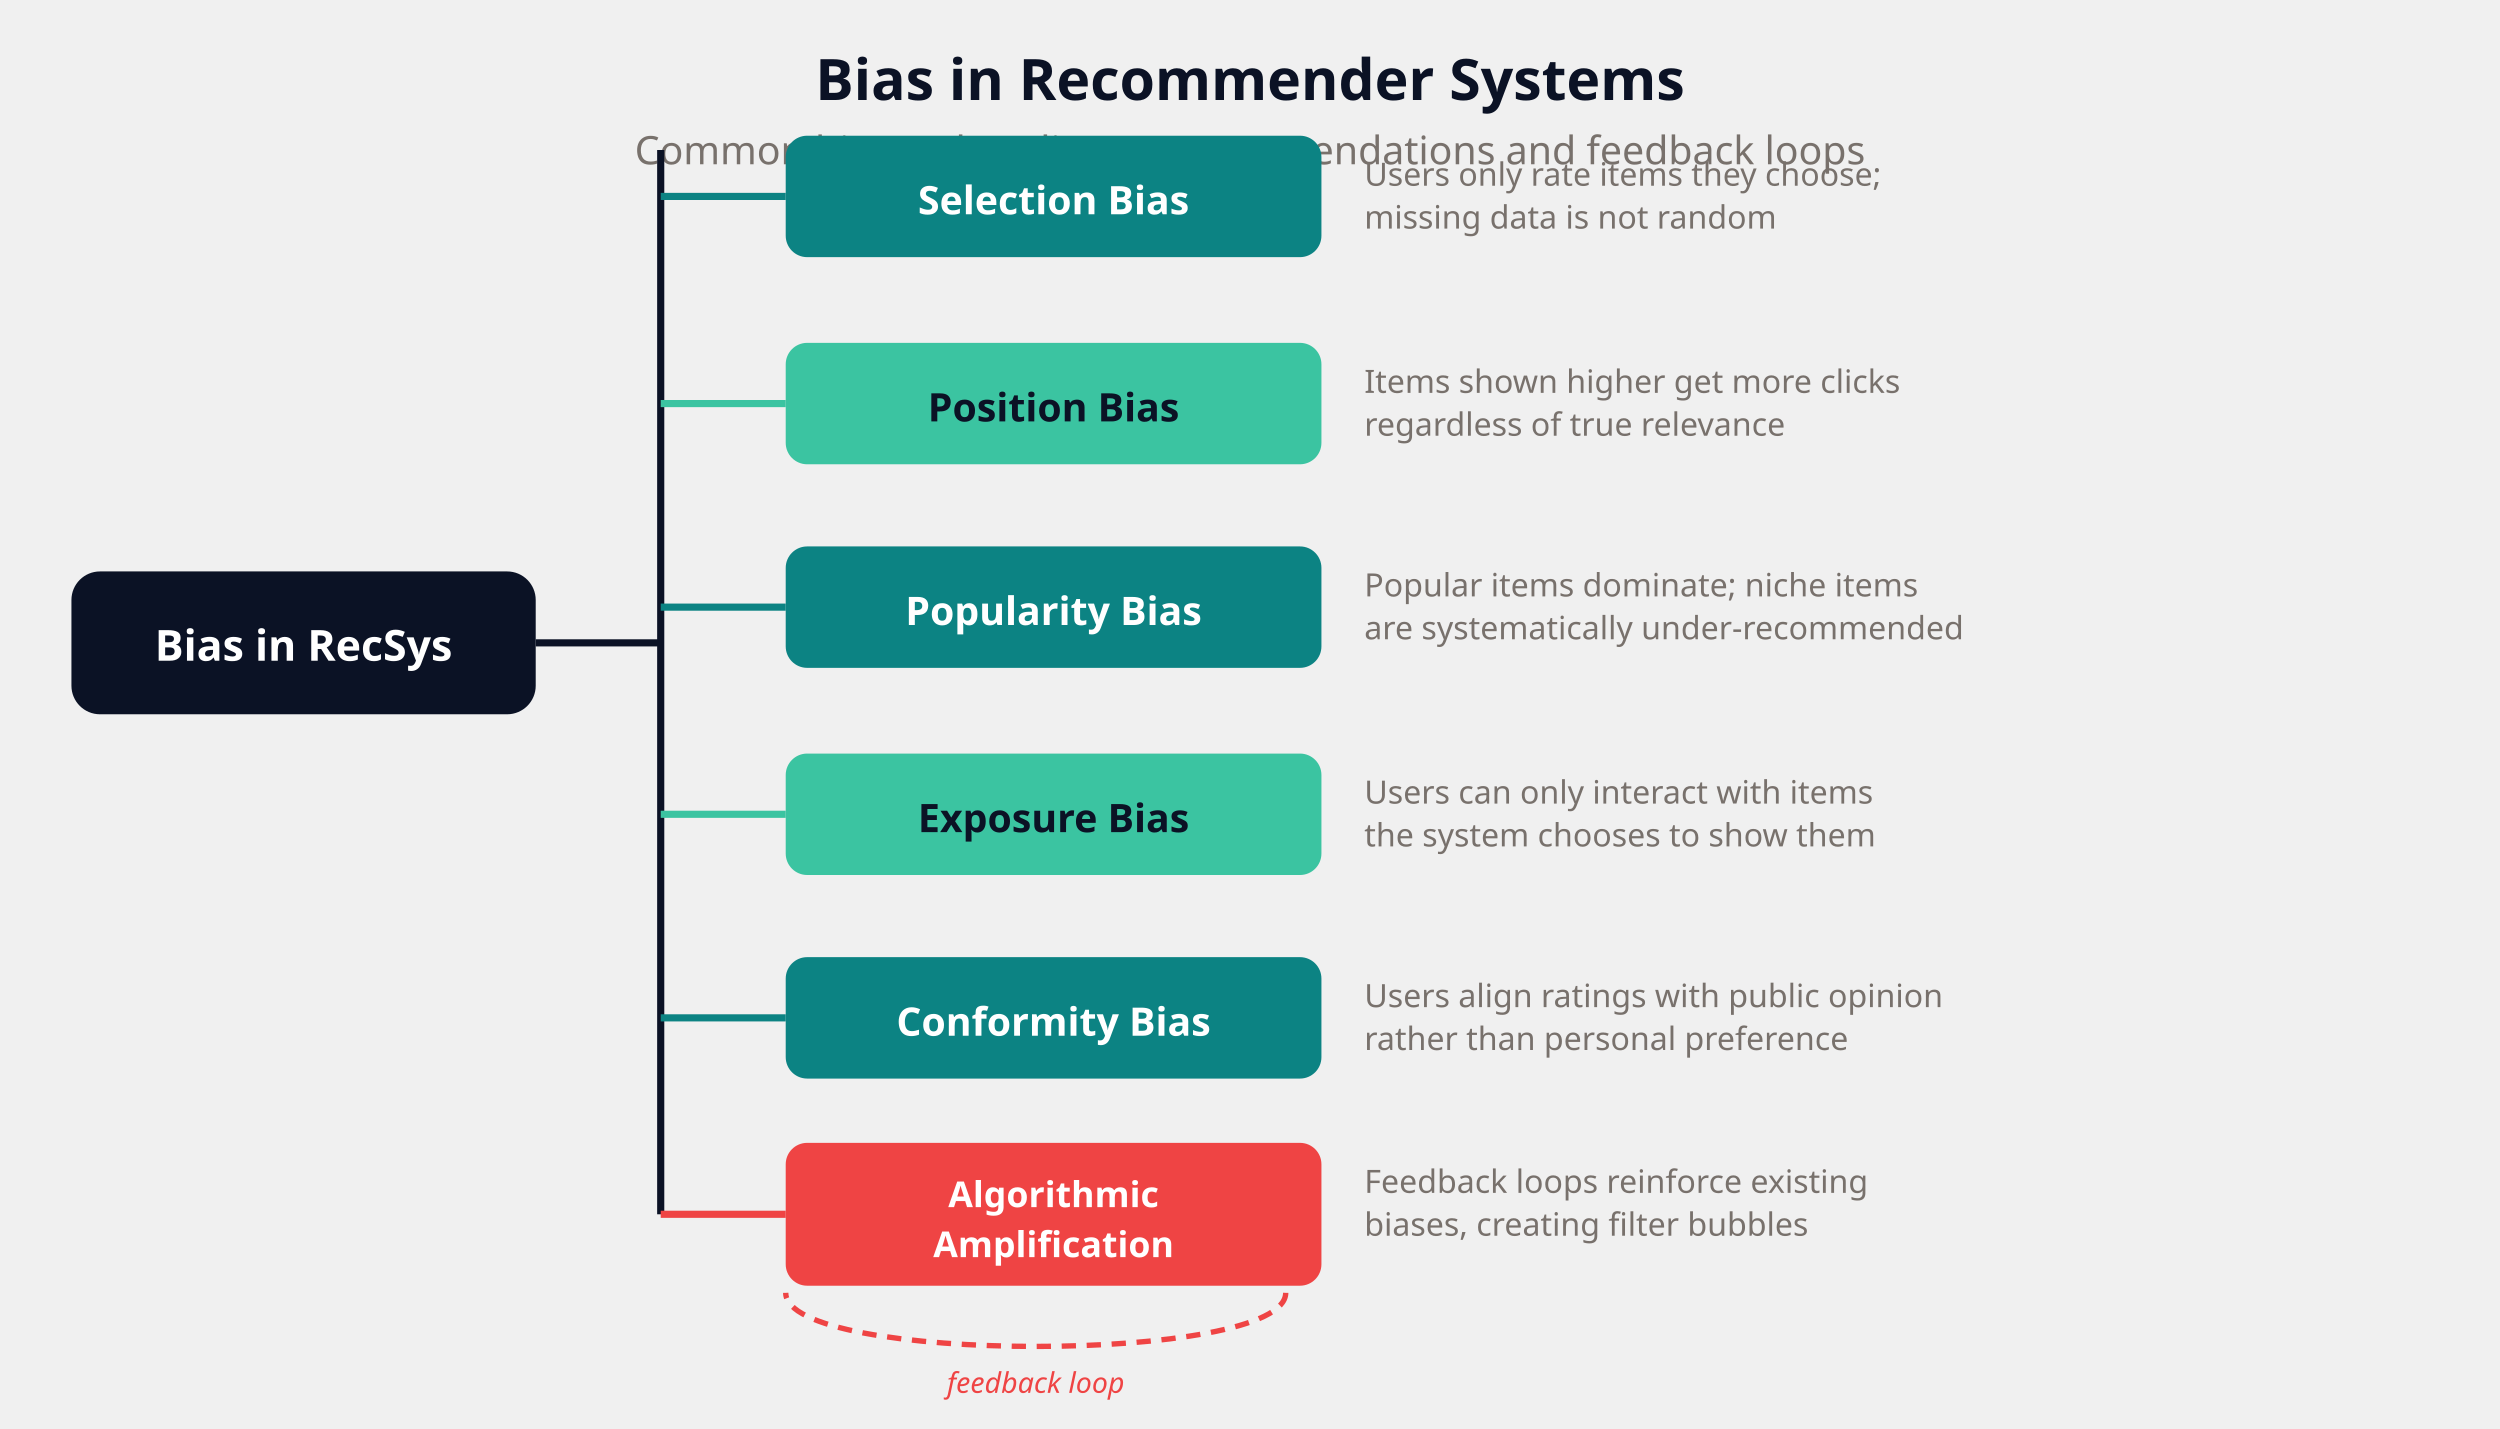
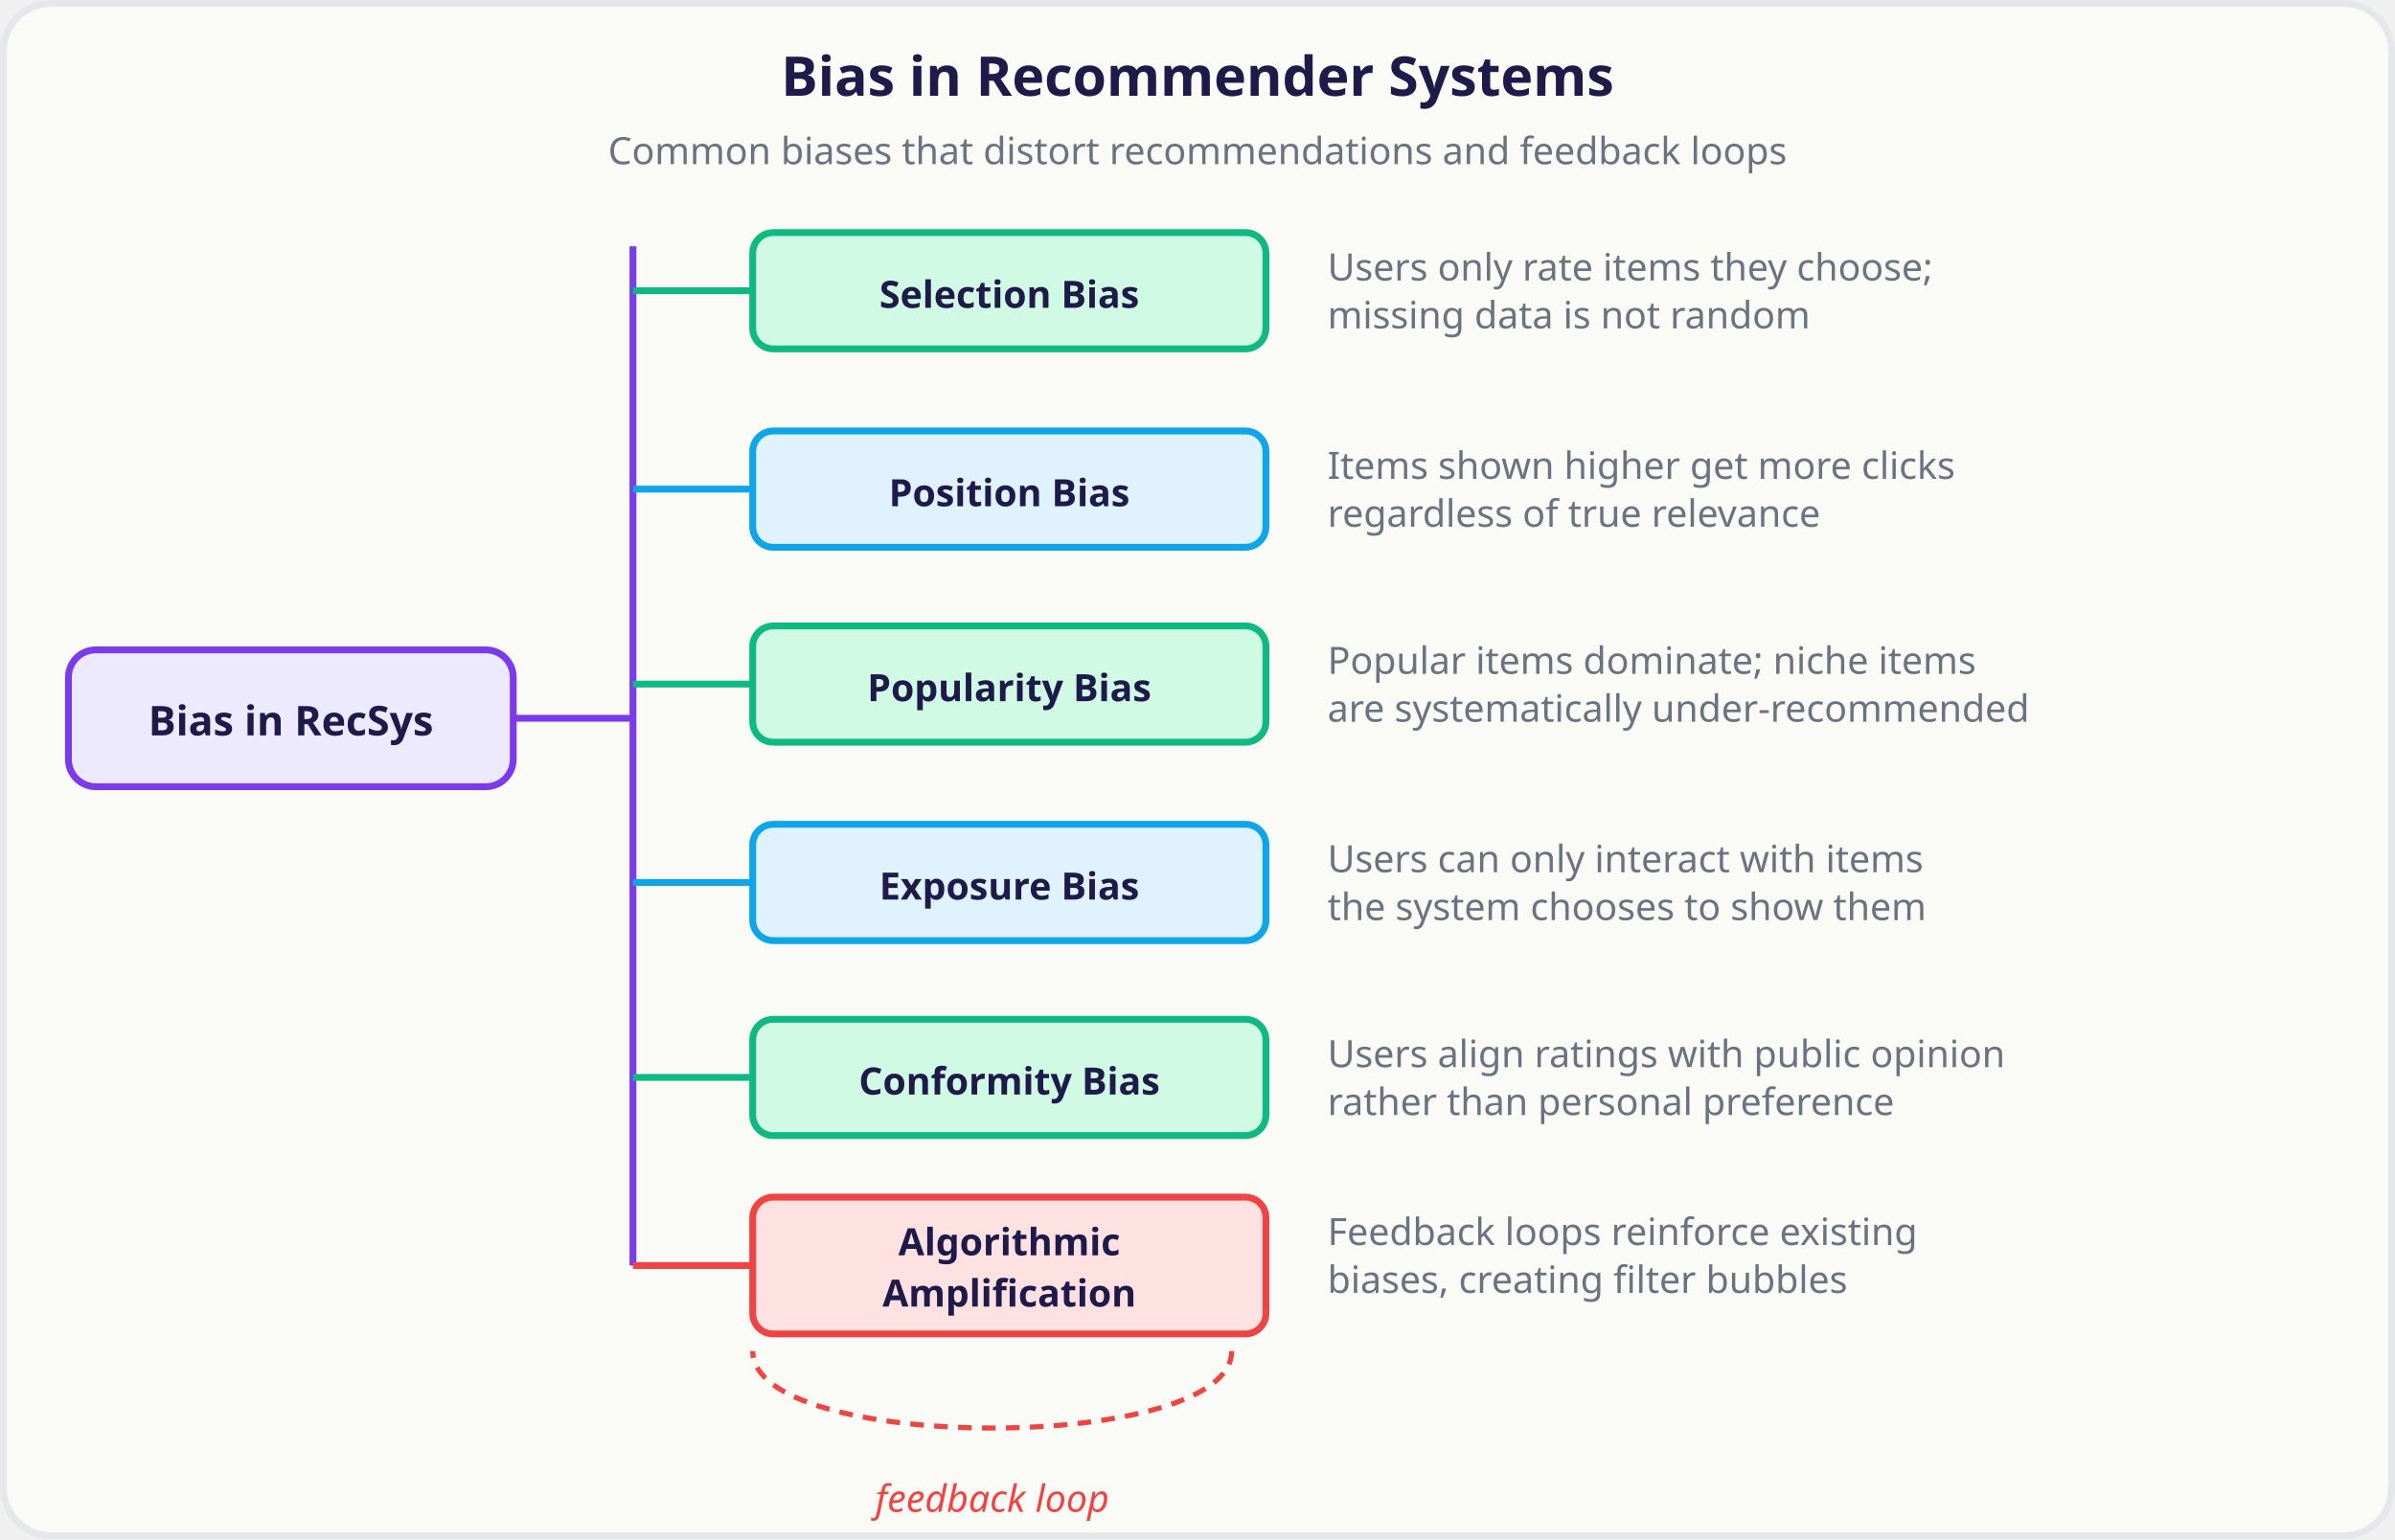
- <svg xmlns="http://www.w3.org/2000/svg" viewBox="0 0 700 400" width="700" height="400" font-family="system-ui, sans-serif">
-   <defs>
-     <marker id="arrowRight" markerWidth="8" markerHeight="6" refX="8" refY="3" orient="auto">
-       <path d="M0,0 L8,3 L0,6" fill="#0b1225" />
-     </marker>
-   </defs>
-   <text x="350" y="28" text-anchor="middle" font-size="16" font-weight="700" fill="#0b1225">Bias in Recommender Systems</text>
-   <text x="350" y="46" text-anchor="middle" font-size="11" fill="#78716C">Common biases that distort recommendations and feedback loops</text>
-   <rect x="20" y="160" width="130" height="40" rx="8" fill="#0b1225" />
-   <text x="85" y="185" text-anchor="middle" font-size="12" font-weight="700" fill="white">Bias in RecSys</text>
-   <line x1="150" y1="180" x2="185" y2="180" stroke="#0b1225" stroke-width="2" />
-   <line x1="185" y1="42" x2="185" y2="340" stroke="#0b1225" stroke-width="2" />
-   <line x1="185" y1="55" x2="220" y2="55" stroke="#0c8383" stroke-width="2" />
-   <rect x="220" y="38" width="150" height="34" rx="6" fill="#0c8383" />
-   <text x="295" y="60" text-anchor="middle" font-size="11" font-weight="600" fill="white">Selection Bias</text>
-   <text x="382" y="52" font-size="9" fill="#78716C">Users only rate items they choose;</text>
-   <text x="382" y="64" font-size="9" fill="#78716C">missing data is not random</text>
-   <line x1="185" y1="113" x2="220" y2="113" stroke="#3bc4a1" stroke-width="2" />
-   <rect x="220" y="96" width="150" height="34" rx="6" fill="#3bc4a1" />
-   <text x="295" y="118" text-anchor="middle" font-size="11" font-weight="600" fill="#0b1225">Position Bias</text>
-   <text x="382" y="110" font-size="9" fill="#78716C">Items shown higher get more clicks</text>
-   <text x="382" y="122" font-size="9" fill="#78716C">regardless of true relevance</text>
-   <line x1="185" y1="170" x2="220" y2="170" stroke="#0c8383" stroke-width="2" />
-   <rect x="220" y="153" width="150" height="34" rx="6" fill="#0c8383" />
-   <text x="295" y="175" text-anchor="middle" font-size="11" font-weight="600" fill="white">Popularity Bias</text>
-   <text x="382" y="167" font-size="9" fill="#78716C">Popular items dominate; niche items</text>
-   <text x="382" y="179" font-size="9" fill="#78716C">are systematically under-recommended</text>
-   <line x1="185" y1="228" x2="220" y2="228" stroke="#3bc4a1" stroke-width="2" />
-   <rect x="220" y="211" width="150" height="34" rx="6" fill="#3bc4a1" />
-   <text x="295" y="233" text-anchor="middle" font-size="11" font-weight="600" fill="#0b1225">Exposure Bias</text>
-   <text x="382" y="225" font-size="9" fill="#78716C">Users can only interact with items</text>
-   <text x="382" y="237" font-size="9" fill="#78716C">the system chooses to show them</text>
-   <line x1="185" y1="285" x2="220" y2="285" stroke="#0c8383" stroke-width="2" />
-   <rect x="220" y="268" width="150" height="34" rx="6" fill="#0c8383" />
-   <text x="295" y="290" text-anchor="middle" font-size="11" font-weight="600" fill="white">Conformity Bias</text>
-   <text x="382" y="282" font-size="9" fill="#78716C">Users align ratings with public opinion</text>
-   <text x="382" y="294" font-size="9" fill="#78716C">rather than personal preference</text>
-   <line x1="185" y1="340" x2="220" y2="340" stroke="#ef4444" stroke-width="2" />
-   <rect x="220" y="320" width="150" height="40" rx="6" fill="#ef4444" />
-   <text x="295" y="338" text-anchor="middle" font-size="10" font-weight="600" fill="white">Algorithmic</text>
-   <text x="295" y="352" text-anchor="middle" font-size="10" font-weight="600" fill="white">Amplification</text>
-   <text x="382" y="334" font-size="9" fill="#78716C">Feedback loops reinforce existing</text>
-   <text x="382" y="346" font-size="9" fill="#78716C">biases, creating filter bubbles</text>
-   <path d="M360,362 C360,382 220,382 220,362" fill="none" stroke="#ef4444" stroke-width="1.5" stroke-dasharray="4,3" />
-   <text x="290" y="390" text-anchor="middle" font-size="8" fill="#ef4444" font-style="italic">feedback loop</text>
+ <svg xmlns="http://www.w3.org/2000/svg" viewBox="0 0 700 450" width="700" height="450" font-family="system-ui, sans-serif">
+   <rect x="1" y="1" width="698" height="448" rx="14" fill="#FAFAF7" stroke="#E5E7EB" stroke-width="2" />
+   <text x="350" y="28" text-anchor="middle" font-size="16" font-weight="700" fill="#1E1B4B">Bias in Recommender Systems</text>
+   <text x="350" y="48" text-anchor="middle" font-size="11" fill="#6B7280">Common biases that distort recommendations and feedback loops</text>
+   <rect x="20" y="190" width="130" height="40" rx="8" fill="#EDE9FE" stroke="#7C3AED" stroke-width="2" />
+   <text x="85" y="215" text-anchor="middle" font-size="12" font-weight="700" fill="#1E1B4B">Bias in RecSys</text>
+   <line x1="150" y1="210" x2="185" y2="210" stroke="#7C3AED" stroke-width="2" />
+   <line x1="185" y1="72" x2="185" y2="370" stroke="#7C3AED" stroke-width="2" />
+   <line x1="185" y1="85" x2="220" y2="85" stroke="#10B981" stroke-width="2" />
+   <rect x="220" y="68" width="150" height="34" rx="6" fill="#D1FAE5" stroke="#10B981" stroke-width="2" />
+   <text x="295" y="90" text-anchor="middle" font-size="11" font-weight="600" fill="#1E1B4B">Selection Bias</text>
+   <text x="388" y="82" font-size="11" fill="#6B7280">Users only rate items they choose;</text>
+   <text x="388" y="96" font-size="11" fill="#6B7280">missing data is not random</text>
+   <line x1="185" y1="143" x2="220" y2="143" stroke="#0EA5E9" stroke-width="2" />
+   <rect x="220" y="126" width="150" height="34" rx="6" fill="#E0F2FE" stroke="#0EA5E9" stroke-width="2" />
+   <text x="295" y="148" text-anchor="middle" font-size="11" font-weight="600" fill="#1E1B4B">Position Bias</text>
+   <text x="388" y="140" font-size="11" fill="#6B7280">Items shown higher get more clicks</text>
+   <text x="388" y="154" font-size="11" fill="#6B7280">regardless of true relevance</text>
+   <line x1="185" y1="200" x2="220" y2="200" stroke="#10B981" stroke-width="2" />
+   <rect x="220" y="183" width="150" height="34" rx="6" fill="#D1FAE5" stroke="#10B981" stroke-width="2" />
+   <text x="295" y="205" text-anchor="middle" font-size="11" font-weight="600" fill="#1E1B4B">Popularity Bias</text>
+   <text x="388" y="197" font-size="11" fill="#6B7280">Popular items dominate; niche items</text>
+   <text x="388" y="211" font-size="11" fill="#6B7280">are systematically under-recommended</text>
+   <line x1="185" y1="258" x2="220" y2="258" stroke="#0EA5E9" stroke-width="2" />
+   <rect x="220" y="241" width="150" height="34" rx="6" fill="#E0F2FE" stroke="#0EA5E9" stroke-width="2" />
+   <text x="295" y="263" text-anchor="middle" font-size="11" font-weight="600" fill="#1E1B4B">Exposure Bias</text>
+   <text x="388" y="255" font-size="11" fill="#6B7280">Users can only interact with items</text>
+   <text x="388" y="269" font-size="11" fill="#6B7280">the system chooses to show them</text>
+   <line x1="185" y1="315" x2="220" y2="315" stroke="#10B981" stroke-width="2" />
+   <rect x="220" y="298" width="150" height="34" rx="6" fill="#D1FAE5" stroke="#10B981" stroke-width="2" />
+   <text x="295" y="320" text-anchor="middle" font-size="11" font-weight="600" fill="#1E1B4B">Conformity Bias</text>
+   <text x="388" y="312" font-size="11" fill="#6B7280">Users align ratings with public opinion</text>
+   <text x="388" y="326" font-size="11" fill="#6B7280">rather than personal preference</text>
+   <line x1="185" y1="370" x2="220" y2="370" stroke="#EF4444" stroke-width="2" />
+   <rect x="220" y="350" width="150" height="40" rx="6" fill="#FEE2E2" stroke="#EF4444" stroke-width="2" />
+   <text x="295" y="367" text-anchor="middle" font-size="11" font-weight="600" fill="#1E1B4B">Algorithmic</text>
+   <text x="295" y="382" text-anchor="middle" font-size="11" font-weight="600" fill="#1E1B4B">Amplification</text>
+   <text x="388" y="364" font-size="11" fill="#6B7280">Feedback loops reinforce existing</text>
+   <text x="388" y="378" font-size="11" fill="#6B7280">biases, creating filter bubbles</text>
+   <path d="M360,395 C360,425 220,425 220,395" fill="none" stroke="#EF4444" stroke-width="1.5" stroke-dasharray="4 3" />
+   <text x="290" y="442" text-anchor="middle" font-size="11" fill="#EF4444" font-style="italic">feedback loop</text>
</svg>
